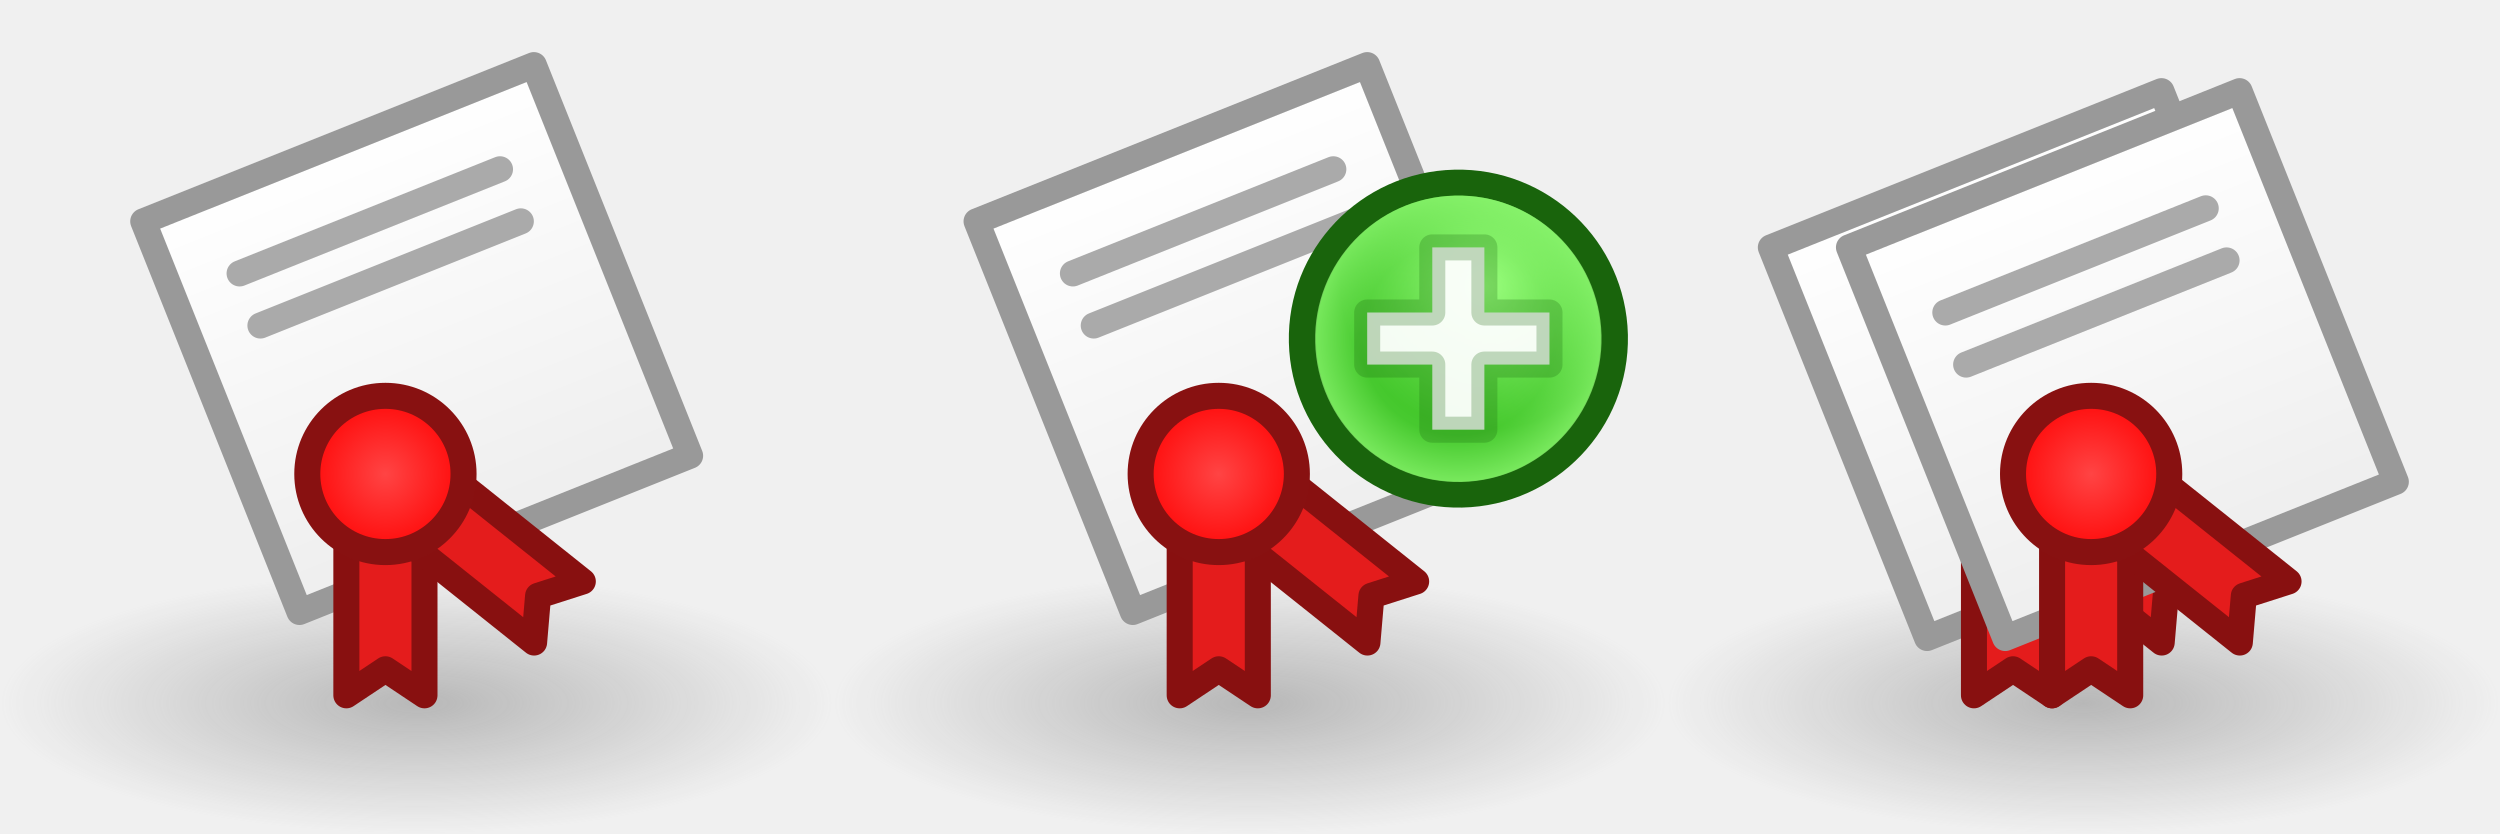
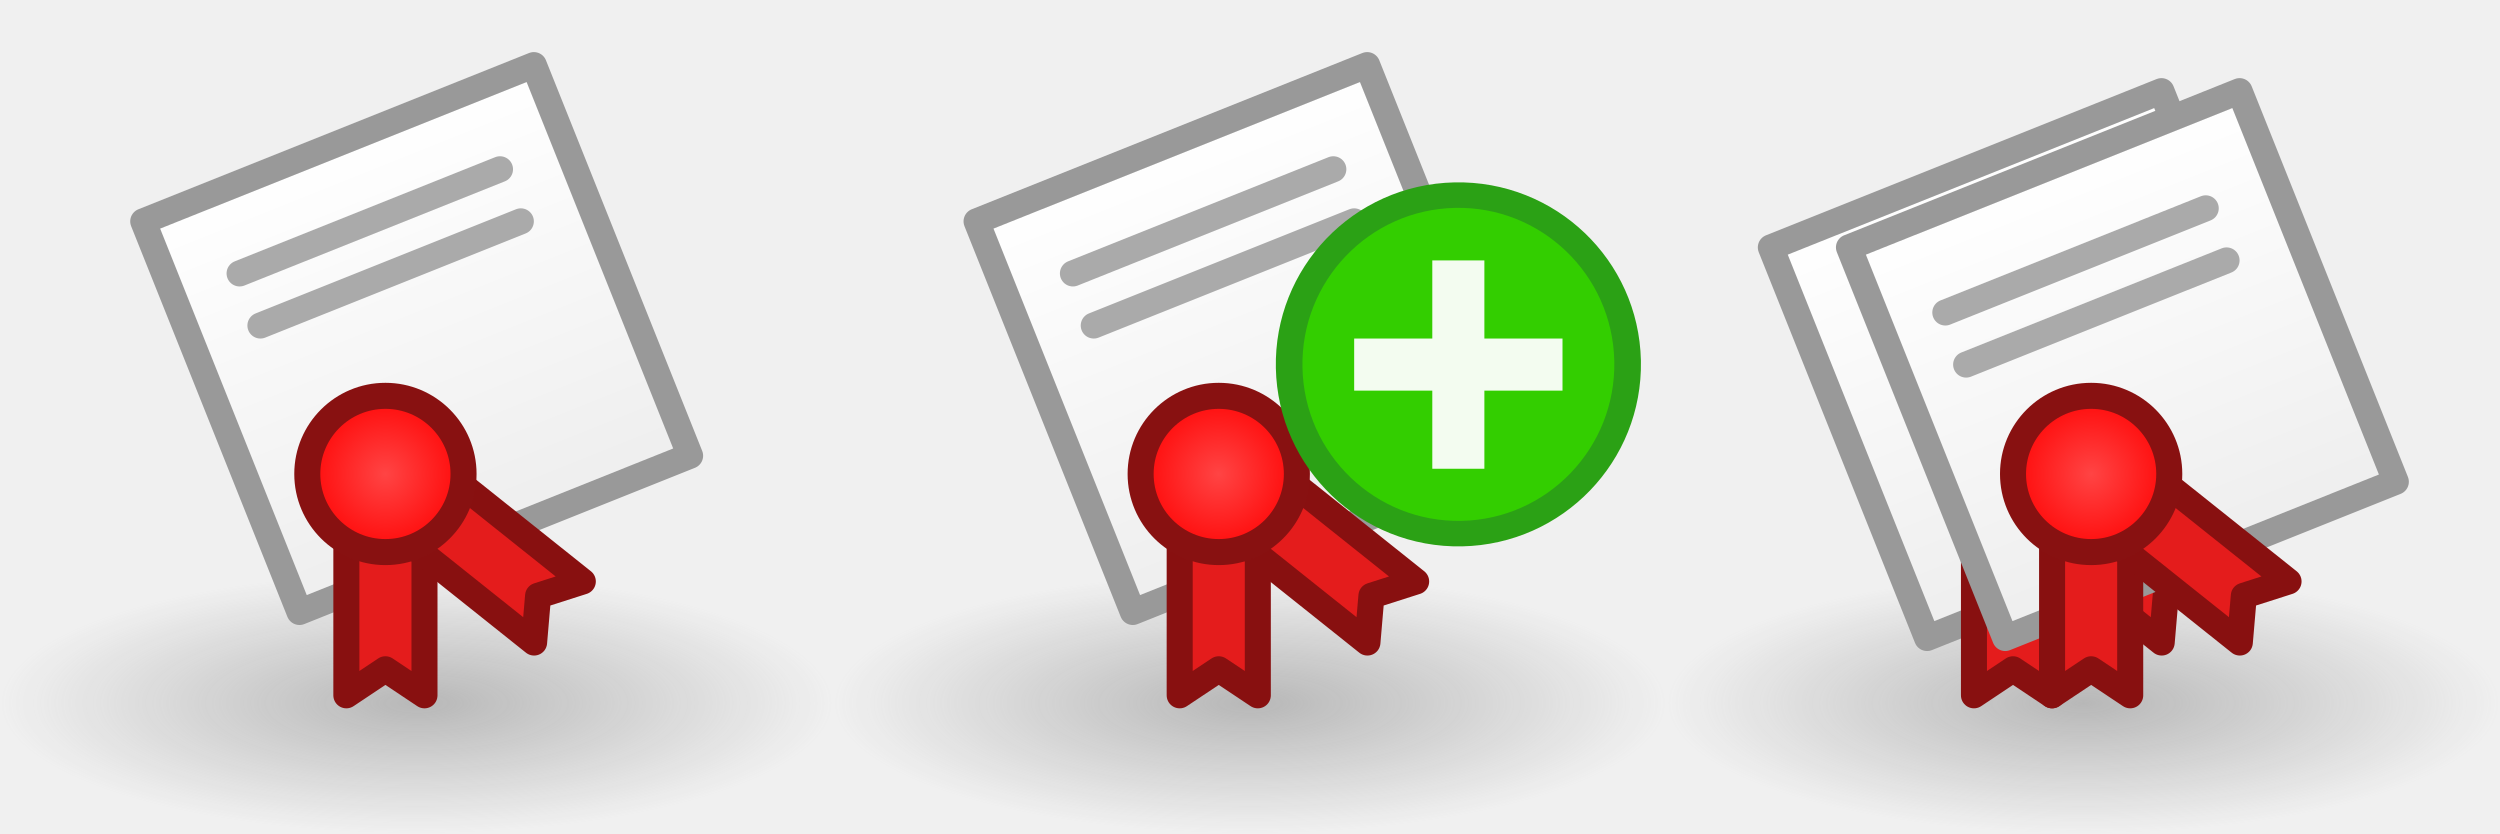
<svg xmlns="http://www.w3.org/2000/svg" xmlns:xlink="http://www.w3.org/1999/xlink" version="1.1" width="96" height="32" id="svg4721">
  <defs id="defs4723">
    <linearGradient id="linearGradient3592-1">
      <stop id="stop3594-7" style="stop-color:#777777;stop-opacity:0.467" offset="0" />
      <stop id="stop3596-5" style="stop-color:#777777;stop-opacity:0" offset="1" />
    </linearGradient>
    <linearGradient id="linearGradient6562-4">
      <stop id="stop6564-1" style="stop-color:#eeeeee;stop-opacity:1" offset="0" />
      <stop id="stop6566-1" style="stop-color:#ffffff;stop-opacity:1" offset="1" />
    </linearGradient>
    <linearGradient id="linearGradient6554-3">
      <stop id="stop6556-5" style="stop-color:#999999;stop-opacity:1" offset="0" />
      <stop id="stop6558-4" style="stop-color:#999999;stop-opacity:1" offset="1" />
    </linearGradient>
    <linearGradient id="linearGradient6576-2">
      <stop id="stop6578-8" style="stop-color:#ff4444;stop-opacity:1" offset="0" />
      <stop id="stop6580-7" style="stop-color:#ff0000;stop-opacity:1" offset="1" />
    </linearGradient>
    <radialGradient cx="16" cy="27" r="16" fx="16" fy="27" id="radialGradient5198-3" xlink:href="#linearGradient3592-1" gradientUnits="userSpaceOnUse" gradientTransform="matrix(1,0,0,0.3125,2688,1038.925)" />
    <linearGradient x1="2" y1="31" x2="-4" y2="16" id="linearGradient5333-1" xlink:href="#linearGradient6562-4" gradientUnits="userSpaceOnUse" gradientTransform="translate(-0.5,1017.862)" />
    <linearGradient x1="7" y1="29" x2="1" y2="14" id="linearGradient5335-1" xlink:href="#linearGradient6554-3" gradientUnits="userSpaceOnUse" gradientTransform="translate(-0.5,1017.862)" />
    <linearGradient x1="2" y1="31" x2="-4" y2="16" id="linearGradient5337-6" xlink:href="#linearGradient6562-4" gradientUnits="userSpaceOnUse" gradientTransform="translate(-0.5,1017.862)" />
    <linearGradient x1="7" y1="29" x2="1" y2="14" id="linearGradient5339-7" xlink:href="#linearGradient6554-3" gradientUnits="userSpaceOnUse" gradientTransform="translate(-0.5,1017.862)" />
    <radialGradient cx="17" cy="19" r="3.5" fx="17" fy="19" id="radialGradient5341-6" xlink:href="#linearGradient6576-2" gradientUnits="userSpaceOnUse" />
-     <radialGradient cx="16" cy="27" r="16" fx="16" fy="27" id="radialGradient5412" xlink:href="#linearGradient3592-1" gradientUnits="userSpaceOnUse" gradientTransform="matrix(1,0,0,0.3125,1888,1038.925)" />
-     <linearGradient x1="2" y1="31" x2="-4" y2="16" id="linearGradient5414" xlink:href="#linearGradient6562-4" gradientUnits="userSpaceOnUse" gradientTransform="translate(-0.5,1016.862)" />
-     <linearGradient x1="7" y1="29" x2="1" y2="14" id="linearGradient5416" xlink:href="#linearGradient6554-3" gradientUnits="userSpaceOnUse" gradientTransform="translate(-0.5,1016.862)" />
-     <radialGradient cx="17" cy="19" r="3.5" fx="17" fy="19" id="radialGradient5418" xlink:href="#linearGradient6576-2" gradientUnits="userSpaceOnUse" />
-     <radialGradient cx="2873.21" cy="11.074" r="6.25" fx="2873.21" fy="11.074" id="radialGradient4693-1" xlink:href="#linearGradient5195-0-0" gradientUnits="userSpaceOnUse" gradientTransform="matrix(0.8447221,-1.3923892e-6,1.3343892e-6,0.8814524,446.1461,1.239711)" />
-     <linearGradient id="linearGradient5195-0-0">
-       <stop id="stop5197-6-6" style="stop-color:#9bff7e;stop-opacity:1" offset="0" />
-       <stop id="stop5199-2-2-8" style="stop-color:#2fba18;stop-opacity:1" offset="1" />
-     </linearGradient>
-     <radialGradient cx="2889" cy="5.5" r="5.5" fx="2889" fy="5.5" id="radialGradient4695-5" xlink:href="#linearGradient4073-02" gradientUnits="userSpaceOnUse" />
-     <linearGradient id="linearGradient4073-02">
-       <stop id="stop4075-6" style="stop-color:#9bff7e;stop-opacity:0" offset="0" />
-       <stop id="stop4081-8" style="stop-color:#9bff7e;stop-opacity:0.224" offset="0.676" />
-       <stop id="stop4077-5" style="stop-color:#9bff7e;stop-opacity:0.677" offset="1" />
-     </linearGradient>
+     <radialGradient cx="16" cy="27" r="16" fx="16" fy="27" id="radialGradient3247" xlink:href="#linearGradient3592-1" gradientUnits="userSpaceOnUse" gradientTransform="matrix(1,0,0,0.3125,1888,1038.925)" />
+     <linearGradient x1="2" y1="31" x2="-4" y2="16" id="linearGradient3249" xlink:href="#linearGradient6562-4" gradientUnits="userSpaceOnUse" gradientTransform="translate(-0.5,1016.862)" />
+     <linearGradient x1="7" y1="29" x2="1" y2="14" id="linearGradient3251" xlink:href="#linearGradient6554-3" gradientUnits="userSpaceOnUse" gradientTransform="translate(-0.5,1016.862)" />
+     <radialGradient cx="17" cy="19" r="3.5" fx="17" fy="19" id="radialGradient3253" xlink:href="#linearGradient6576-2" gradientUnits="userSpaceOnUse" />
  </defs>
-   <g transform="translate(0,-1020.362)" id="layer1">
-     <g transform="translate(-1888,1.7382813e-5)" id="g4560">
-       <rect width="32" height="10" x="1888" y="1042.362" id="rect4902-1-5-8-0-4" style="fill:url(#radialGradient5412);fill-opacity:1;stroke:none" />
-       <g transform="translate(1888,1.7382813e-5)" id="g6632">
-         <g id="g6626">
-           <path d="m 11.5,1043.862 -6,-15 15,-6 6,15 z" id="path6044" style="fill:url(#linearGradient5414);fill-opacity:1;stroke:url(#linearGradient5416);stroke-width:1px;stroke-linecap:round;stroke-linejoin:round;stroke-opacity:1" />
-           <g id="g6622">
-             <path d="m 9.2,1030.862 10,-4" id="path6588" style="fill:none;stroke:#aaaaaa;stroke-width:1px;stroke-linecap:round;stroke-linejoin:miter;stroke-opacity:1" />
-             <path d="m 10,1032.862 10,-4" id="path6590" style="fill:none;stroke:#aaaaaa;stroke-width:1px;stroke-linecap:round;stroke-linejoin:miter;stroke-opacity:1" />
+   <g transform="translate(-1888,-1020.362)" id="g4560">
+     <rect width="32" height="10" x="1888" y="1042.362" id="rect4902-1-5-8-0-4" style="fill:url(#radialGradient3247);fill-opacity:1;stroke:none" />
+     <g transform="translate(1888,1.7382813e-5)" id="g6632">
+       <g id="g6626">
+         <path d="m 11.5,1043.862 -6,-15 15,-6 6,15 z" id="path6044" style="fill:url(#linearGradient3249);fill-opacity:1;stroke:url(#linearGradient3251);stroke-width:1px;stroke-linecap:round;stroke-linejoin:round;stroke-opacity:1" />
+         <g id="g6622">
+           <path d="m 9.2,1030.862 10,-4" id="path6588" style="fill:none;stroke:#aaaaaa;stroke-width:1px;stroke-linecap:round;stroke-linejoin:miter;stroke-opacity:1" />
+           <path d="m 10,1032.862 10,-4" id="path6590" style="fill:none;stroke:#aaaaaa;stroke-width:1px;stroke-linecap:round;stroke-linejoin:miter;stroke-opacity:1" />
+         </g>
+       </g>
+       <g id="g6613">
+         <path d="m 13.3,1040.062 0,7 1.5,-1 1.5,1 0,-8" id="path6584" style="fill:#e41c1c;fill-opacity:1;stroke:#881010;stroke-width:1px;stroke-linecap:butt;stroke-linejoin:round;stroke-opacity:1" />
+         <path d="m 15.037,1040.67 5.472,4.365 0.154,-1.796 1.717,-0.549 -6.254,-4.988" id="path6586" style="fill:#e41c1c;fill-opacity:1;stroke:#881010;stroke-width:1px;stroke-linecap:butt;stroke-linejoin:round;stroke-opacity:1" />
+         <path d="m 20,19 a 3,3 0 1 1 -6,0 3,3 0 1 1 6,0 z" transform="translate(-2.2,1019.562)" id="path6572" style="fill:url(#radialGradient3253);fill-opacity:1;stroke:#881111;stroke-width:1;stroke-linecap:round;stroke-linejoin:round;stroke-miterlimit:4;stroke-opacity:1;stroke-dasharray:none" />
+       </g>
+     </g>
+   </g>
+   <g transform="translate(-2624,-1020.362)" id="g4443">
+     <rect width="32" height="10" x="2688" y="1042.362" id="rect4095" style="fill:url(#radialGradient5198-3);fill-opacity:1;stroke:none" />
+     <g transform="translate(256,0)" id="g5234">
+       <g transform="translate(2430.5,1.7382813e-5)" id="g4097">
+         <g id="g4099">
+           <path d="m 11.5,1044.862 -6,-15 15,-6 6,15 z" id="path4101" style="fill:url(#linearGradient5333-1);fill-opacity:1;stroke:url(#linearGradient5335-1);stroke-width:1px;stroke-linecap:round;stroke-linejoin:round;stroke-opacity:1" />
+           <g id="g4103" />
+         </g>
+         <g id="g4109">
+           <path d="m 13.3,1040.062 0,7 1.5,-1 1.5,1 0,-8" id="path4111" style="fill:#e41c1c;fill-opacity:1;stroke:#881010;stroke-width:1px;stroke-linecap:butt;stroke-linejoin:round;stroke-opacity:1" />
+           <path d="m 15.037,1040.67 5.472,4.365 0.154,-1.796 1.717,-0.549 -6.254,-4.988" id="path4113" style="fill:#e41c1c;fill-opacity:1;stroke:#881010;stroke-width:1px;stroke-linecap:butt;stroke-linejoin:round;stroke-opacity:1" />
+         </g>
+       </g>
+       <g transform="translate(2433.5,1.7382813e-5)" id="g4235">
+         <g id="g4237">
+           <path d="m 11.5,1044.862 -6,-15 15,-6 6,15 z" id="path4239" style="fill:url(#linearGradient5337-6);fill-opacity:1;stroke:url(#linearGradient5339-7);stroke-width:1px;stroke-linecap:round;stroke-linejoin:round;stroke-opacity:1" />
+           <g id="g4241">
+             <path d="m 9.2,1032.362 10,-4" id="path4243" style="fill:none;stroke:#aaaaaa;stroke-width:1px;stroke-linecap:round;stroke-linejoin:miter;stroke-opacity:1" />
+             <path d="M 10,14 20,10" transform="translate(0,1020.362)" id="path4245" style="fill:none;stroke:#aaaaaa;stroke-width:1px;stroke-linecap:round;stroke-linejoin:miter;stroke-opacity:1" />
          </g>
        </g>
-         <g id="g6613">
-           <path d="m 13.3,1040.062 0,7 1.5,-1 1.5,1 0,-8" id="path6584" style="fill:#e41c1c;fill-opacity:1;stroke:#881010;stroke-width:1px;stroke-linecap:butt;stroke-linejoin:round;stroke-opacity:1" />
-           <path d="m 15.037,1040.67 5.472,4.365 0.154,-1.796 1.717,-0.549 -6.254,-4.988" id="path6586" style="fill:#e41c1c;fill-opacity:1;stroke:#881010;stroke-width:1px;stroke-linecap:butt;stroke-linejoin:round;stroke-opacity:1" />
-           <path d="m 20,19 a 3,3 0 1 1 -6,0 3,3 0 1 1 6,0 z" transform="translate(-2.2,1019.562)" id="path6572" style="fill:url(#radialGradient5418);fill-opacity:1;stroke:#881111;stroke-width:1;stroke-linecap:round;stroke-linejoin:round;stroke-miterlimit:4;stroke-opacity:1;stroke-dasharray:none" />
+         <g id="g4247">
+           <path d="m 13.3,1040.062 0,7 1.5,-1 1.5,1 0,-8" id="path4249" style="fill:#e41c1c;fill-opacity:1;stroke:#881010;stroke-width:1px;stroke-linecap:butt;stroke-linejoin:round;stroke-opacity:1" />
+           <path d="m 15.037,1040.67 5.472,4.365 0.154,-1.796 1.717,-0.549 -6.254,-4.988" id="path4251" style="fill:#e41c1c;fill-opacity:1;stroke:#881010;stroke-width:1px;stroke-linecap:butt;stroke-linejoin:round;stroke-opacity:1" />
+           <path d="m 20,19 a 3,3 0 1 1 -6,0 3,3 0 1 1 6,0 z" transform="translate(-2.2,1019.562)" id="path4253" style="fill:url(#radialGradient5341-6);fill-opacity:1;stroke:#881111;stroke-width:1;stroke-linecap:round;stroke-linejoin:round;stroke-miterlimit:4;stroke-opacity:1;stroke-dasharray:none" />
        </g>
      </g>
    </g>
-     <g transform="translate(-2624,1.7382813e-5)" id="g4443">
-       <rect width="32" height="10" x="2688" y="1042.362" id="rect4095" style="fill:url(#radialGradient5198-3);fill-opacity:1;stroke:none" />
-       <g transform="translate(256,0)" id="g5234">
-         <g transform="translate(2430.5,1.7382813e-5)" id="g4097">
-           <g id="g4099">
-             <path d="m 11.5,1044.862 -6,-15 15,-6 6,15 z" id="path4101" style="fill:url(#linearGradient5333-1);fill-opacity:1;stroke:url(#linearGradient5335-1);stroke-width:1px;stroke-linecap:round;stroke-linejoin:round;stroke-opacity:1" />
-             <g id="g4103" />
-           </g>
-           <g id="g4109">
-             <path d="m 13.3,1040.062 0,7 1.5,-1 1.5,1 0,-8" id="path4111" style="fill:#e41c1c;fill-opacity:1;stroke:#881010;stroke-width:1px;stroke-linecap:butt;stroke-linejoin:round;stroke-opacity:1" />
-             <path d="m 15.037,1040.67 5.472,4.365 0.154,-1.796 1.717,-0.549 -6.254,-4.988" id="path4113" style="fill:#e41c1c;fill-opacity:1;stroke:#881010;stroke-width:1px;stroke-linecap:butt;stroke-linejoin:round;stroke-opacity:1" />
-           </g>
-         </g>
-         <g transform="translate(2433.5,1.7382813e-5)" id="g4235">
-           <g id="g4237">
-             <path d="m 11.5,1044.862 -6,-15 15,-6 6,15 z" id="path4239" style="fill:url(#linearGradient5337-6);fill-opacity:1;stroke:url(#linearGradient5339-7);stroke-width:1px;stroke-linecap:round;stroke-linejoin:round;stroke-opacity:1" />
-             <g id="g4241">
-               <path d="m 9.2,1032.362 10,-4" id="path4243" style="fill:none;stroke:#aaaaaa;stroke-width:1px;stroke-linecap:round;stroke-linejoin:miter;stroke-opacity:1" />
-               <path d="M 10,14 20,10" transform="translate(0,1020.362)" id="path4245" style="fill:none;stroke:#aaaaaa;stroke-width:1px;stroke-linecap:round;stroke-linejoin:miter;stroke-opacity:1" />
-             </g>
-           </g>
-           <g id="g4247">
-             <path d="m 13.3,1040.062 0,7 1.5,-1 1.5,1 0,-8" id="path4249" style="fill:#e41c1c;fill-opacity:1;stroke:#881010;stroke-width:1px;stroke-linecap:butt;stroke-linejoin:round;stroke-opacity:1" />
-             <path d="m 15.037,1040.67 5.472,4.365 0.154,-1.796 1.717,-0.549 -6.254,-4.988" id="path4251" style="fill:#e41c1c;fill-opacity:1;stroke:#881010;stroke-width:1px;stroke-linecap:butt;stroke-linejoin:round;stroke-opacity:1" />
-             <path d="m 20,19 a 3,3 0 1 1 -6,0 3,3 0 1 1 6,0 z" transform="translate(-2.2,1019.562)" id="path4253" style="fill:url(#radialGradient5341-6);fill-opacity:1;stroke:#881111;stroke-width:1;stroke-linecap:round;stroke-linejoin:round;stroke-miterlimit:4;stroke-opacity:1;stroke-dasharray:none" />
-           </g>
-         </g>
-       </g>
-     </g>
-     <use transform="translate(32,0)" id="use5420" x="0" y="0" width="96" height="32" xlink:href="#g4560" />
-     <g transform="translate(-2827.5,19.49995)" id="g5344">
-       <path d="m 2877.999,12.878 a 5.75,6 0 1 1 -5e-4,-0.023" transform="matrix(1.041751,0,0,0.9983485,-108.6679,1000.884)" id="path5322" style="fill:url(#radialGradient4693-1);fill-opacity:1;stroke:#19640c;stroke-width:1;stroke-linecap:round;stroke-linejoin:round;stroke-miterlimit:4;stroke-opacity:1;stroke-dasharray:none" />
-       <path d="m 2894.499,5.389 a 5.5,5.5 0 1 1 -5e-4,-0.021" transform="translate(-5.5,1008.362)" id="path5334" style="fill:url(#radialGradient4695-5);fill-opacity:1;stroke:none" />
-       <path d="m 2880,1014.862 0,-2 2.5,0 0,-2.5 2,0 0,2.5 2.5,0 0,2 -2.5,0 0,2.5 -2,0 0,-2.5 z" id="path5290" style="fill:#ffffff;fill-opacity:0.941;stroke:#19640c;stroke-width:1px;stroke-linecap:round;stroke-linejoin:round;stroke-opacity:0.251" />
-     </g>
+   </g>
+   <use transform="translate(32,0)" id="use5420" x="0" y="0" width="96" height="32" xlink:href="#g4560" />
+   <g transform="translate(-19.99987,-1019.362)" id="g6634">
+     <path d="m 2878.488,12.868 a 6.239,6.511 0 1 1 -5e-4,-0.025" transform="matrix(1.041751,0,0,0.9983485,-2916.168,1020.384)" id="path6624" style="fill:#33ce00;fill-opacity:1;stroke:#2ba115;stroke-width:0.981;stroke-linecap:round;stroke-linejoin:round;stroke-miterlimit:4;stroke-opacity:1;stroke-dasharray:none" />
+     <path d="m 72,1034.362 0,-2 3,0 0,-3 2,0 0,3 3,0 0,2 -3,0 0,3 -2,0 0,-3 z" id="path6628" style="fill:#ffffff;fill-opacity:0.941;stroke:none" />
  </g>
</svg>
